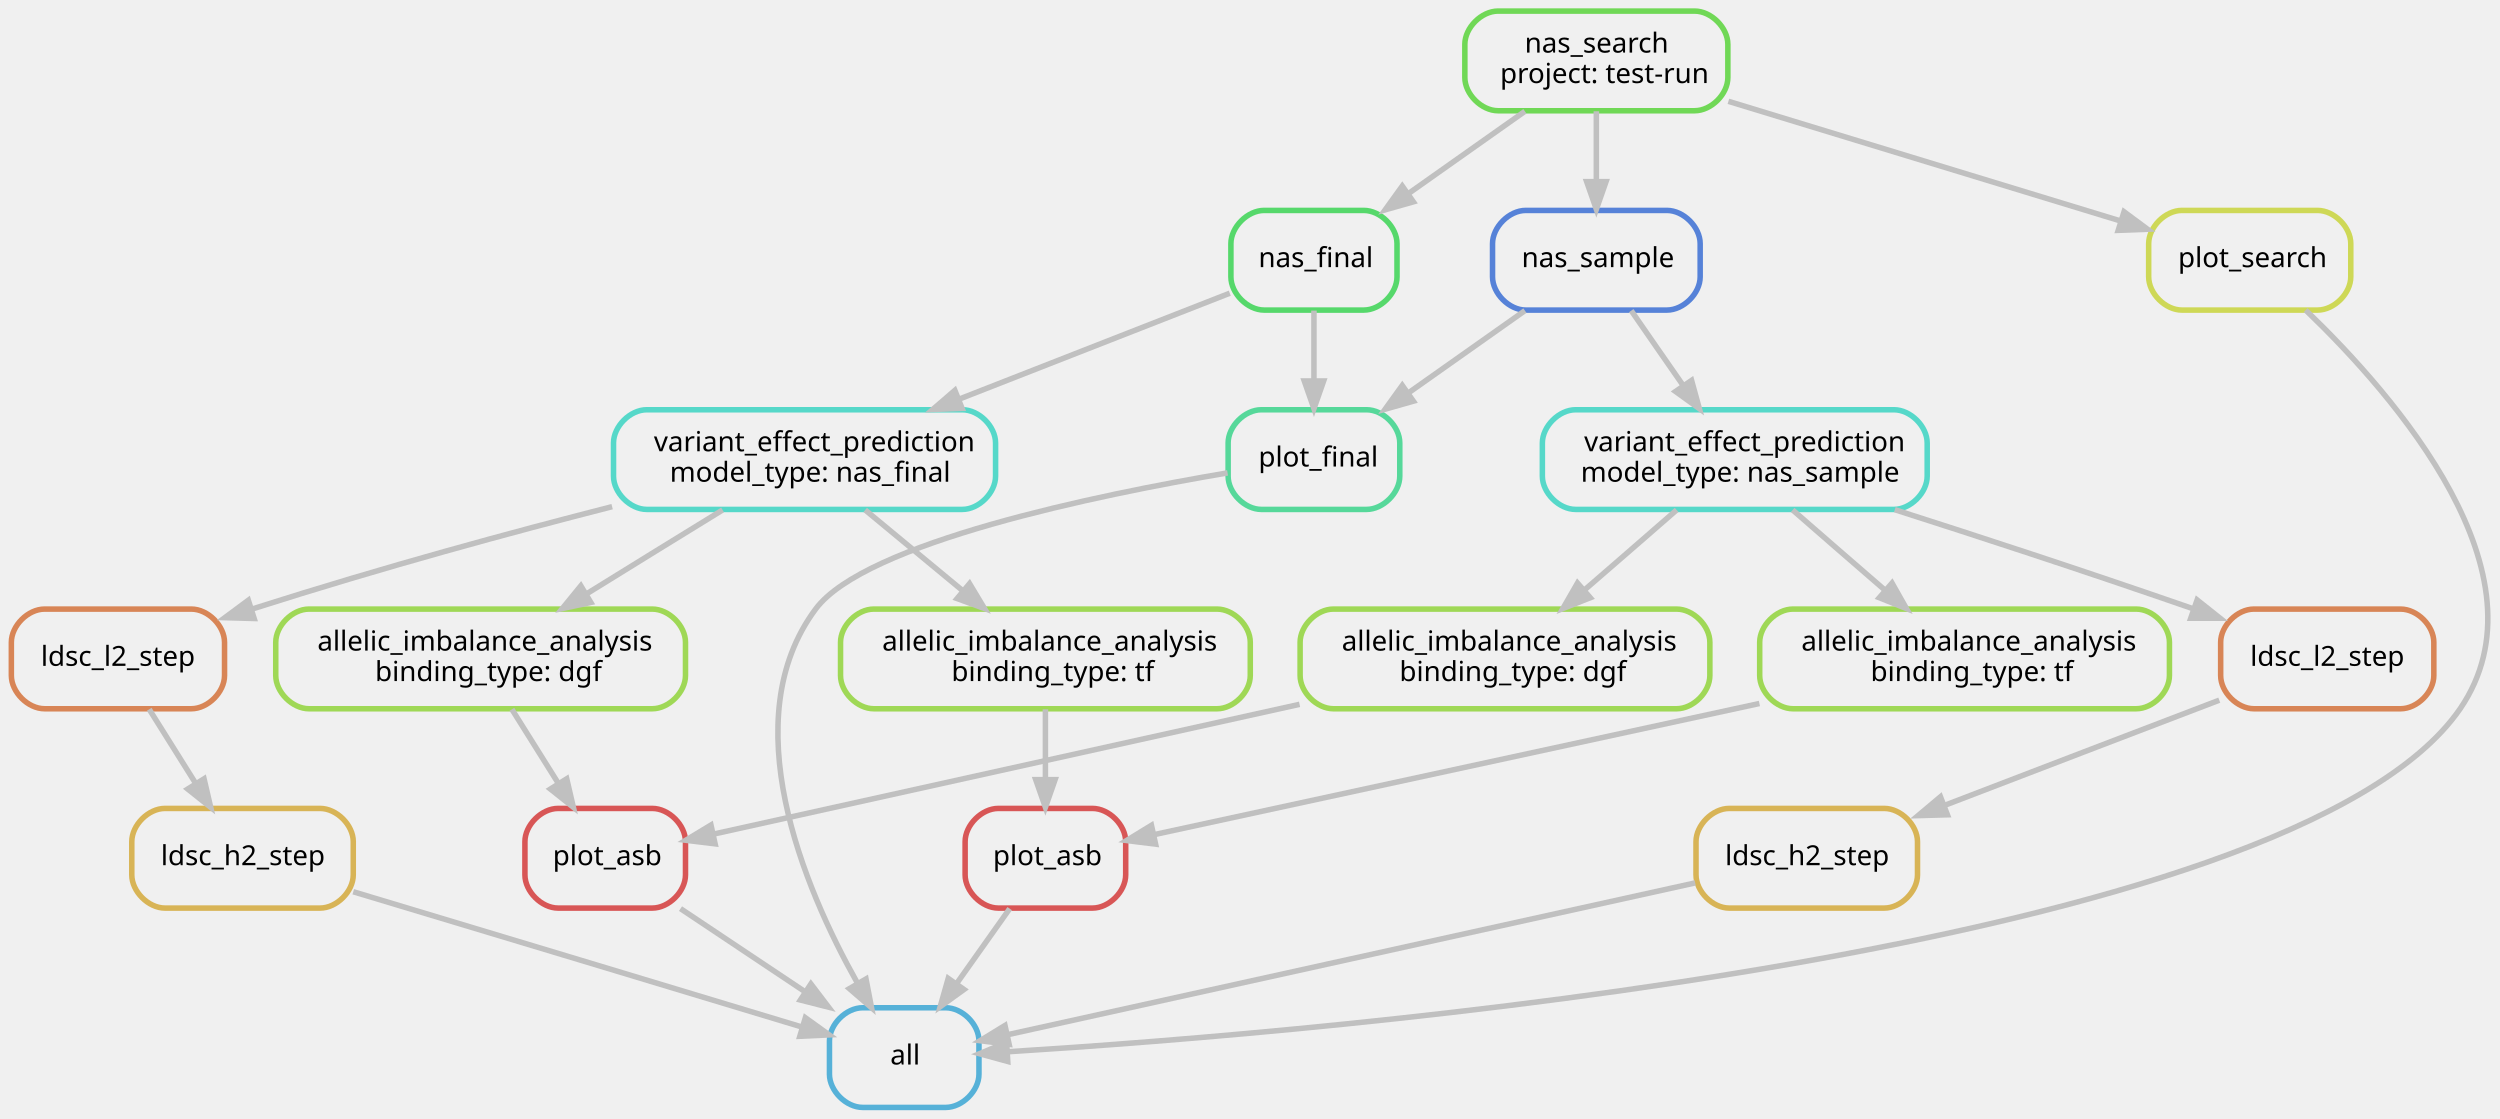
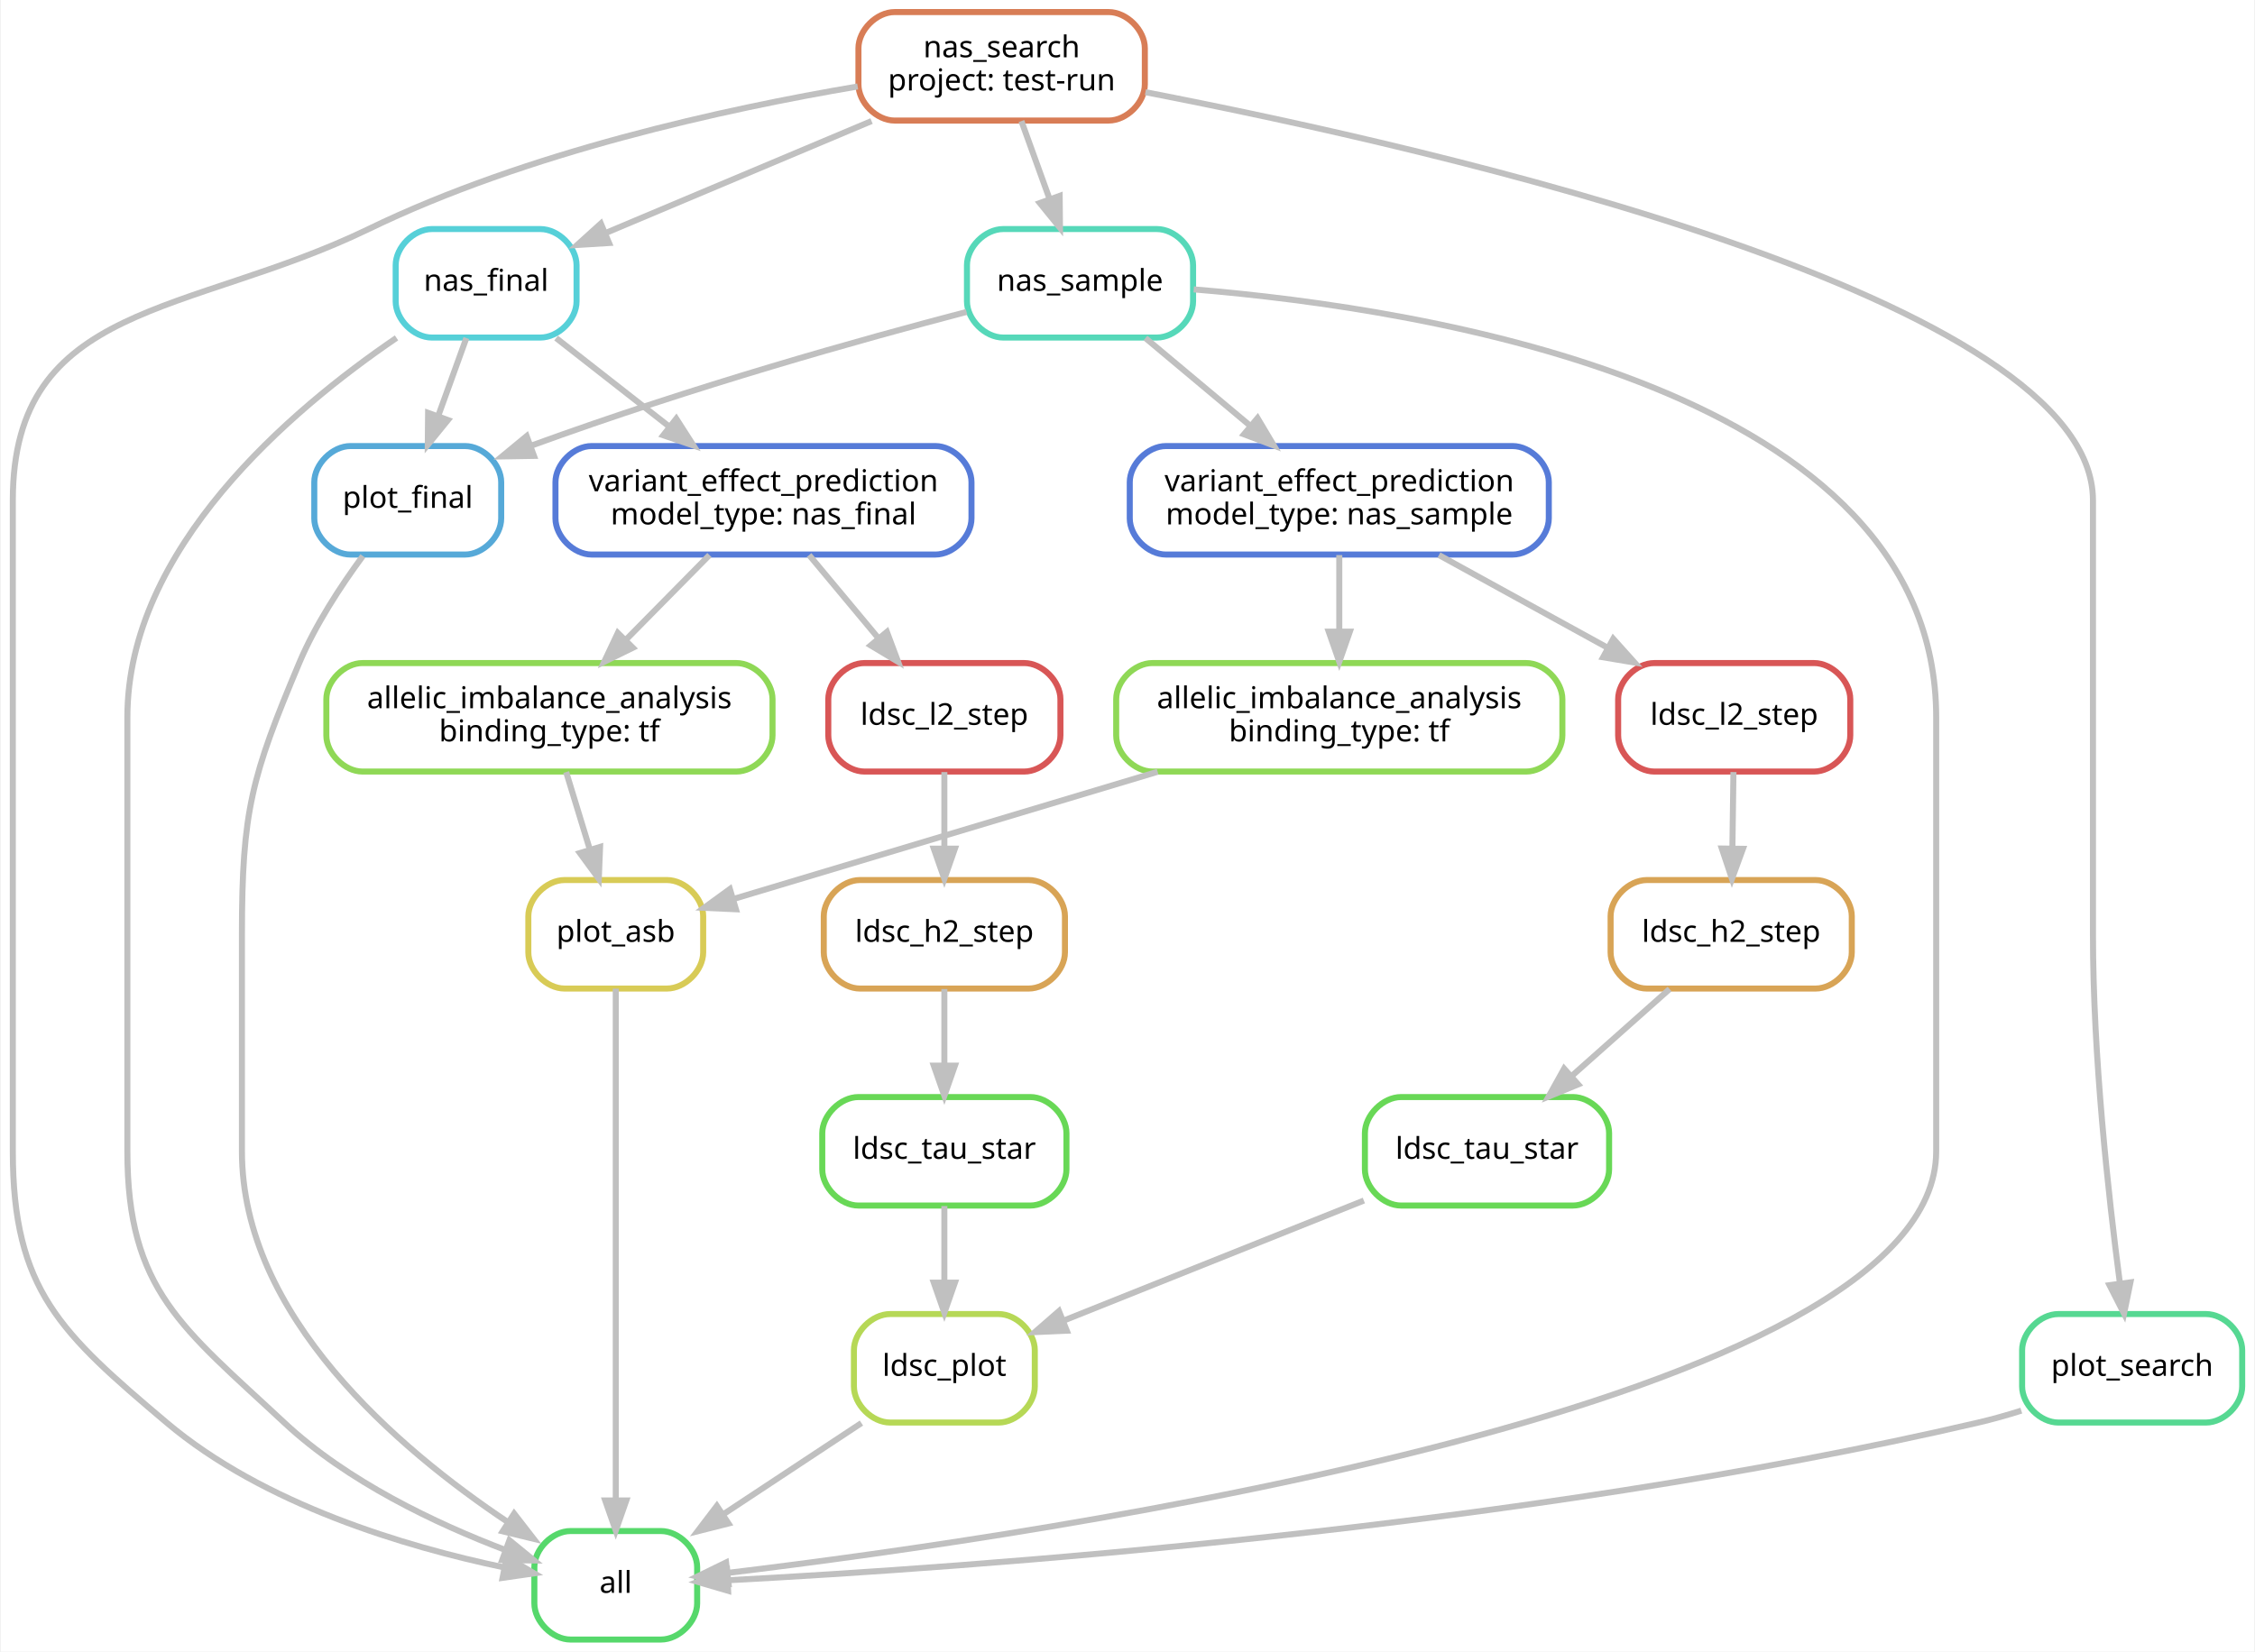
- <svg xmlns="http://www.w3.org/2000/svg" version="1.1" id="Layer_1" x="0px" y="0px" viewBox="0 0 903 404" style="enable-background:new 0 0 903 404;" xml:space="preserve">
-   <style type="text/css">
- 	.st0{fill:none;stroke:#56B1D8;stroke-width:2;}
- 	.st1{font-family:'ArialMT';}
- 	.st2{font-size:10px;}
- 	.st3{fill:none;stroke:#D85656;stroke-width:2;}
- 	.st4{fill:none;stroke:#C0C0C0;stroke-width:2;}
- 	.st5{fill:#C0C0C0;stroke:#C0C0C0;stroke-width:2;}
- 	.st6{fill:none;stroke:#D8B456;stroke-width:2;}
- 	.st7{fill:none;stroke:#CED856;stroke-width:2;}
- 	.st8{fill:none;stroke:#56D89A;stroke-width:2;}
- 	.st9{fill:none;stroke:#9FD856;stroke-width:2;}
- 	.st10{fill:none;stroke:#D88556;stroke-width:2;}
- 	.st11{fill:none;stroke:#70D856;stroke-width:2;}
- 	.st12{fill:none;stroke:#56D86B;stroke-width:2;}
- 	.st13{fill:none;stroke:#5682D8;stroke-width:2;}
- 	.st14{fill:none;stroke:#56D8C9;stroke-width:2;}
- </style>
-   <g id="graph0" transform="scale(1 1) rotate(0) translate(4 400)">
-     <g id="node1">
-       <path class="st0" d="M337.6-36h-30c-6,0-12,6-12,12v12c0,6,6,12,12,12h30c6,0,12-6,12-12v-12C349.6-30,343.6-36,337.6-36" />
-       <text transform="matrix(1 0 0 1 317.5676 -15.5)" class="st1 st2">all</text>
+ <svg xmlns="http://www.w3.org/2000/svg" width="748pt" height="548pt" viewBox="0.00 0.00 747.50 548.00">
+   <g id="graph0" class="graph" transform="scale(1 1) rotate(0) translate(4 544)">
+     <polygon fill="#ffffff" stroke="transparent" points="-4,4 -4,-544 743.5,-544 743.5,4 -4,4" />
+     <g id="node1" class="node">
+       <path fill="none" stroke="#56d86b" stroke-width="2" d="M215,-36C215,-36 185,-36 185,-36 179,-36 173,-30 173,-24 173,-24 173,-12 173,-12 173,-6 179,0 185,0 185,0 215,0 215,0 221,0 227,-6 227,-12 227,-12 227,-24 227,-24 227,-30 221,-36 215,-36" />
+       <text text-anchor="middle" x="200" y="-15.5" font-family="sans" font-size="10.00" fill="#000000">all</text>
    </g>
-     <g id="node2">
-       <path class="st3" d="M390.6-108h-34c-6,0-12,6-12,12v12c0,6,6,12,12,12h34c6,0,12-6,12-12v-12C402.6-102,396.6-108,390.6-108" />
-       <text transform="matrix(1 0 0 1 354.6662 -87.5)" class="st1 st2">plot_asb</text>
+     <g id="node2" class="node">
+       <path fill="none" stroke="#d87d56" stroke-width="2" d="M363.5,-540C363.5,-540 292.5,-540 292.5,-540 286.5,-540 280.5,-534 280.5,-528 280.5,-528 280.5,-516 280.5,-516 280.5,-510 286.5,-504 292.5,-504 292.5,-504 363.5,-504 363.5,-504 369.5,-504 375.5,-510 375.5,-516 375.5,-516 375.5,-528 375.5,-528 375.5,-534 369.5,-540 363.5,-540" />
+       <text text-anchor="middle" x="328" y="-525" font-family="sans" font-size="10.00" fill="#000000">nas_search</text>
+       <text text-anchor="middle" x="328" y="-514" font-family="sans" font-size="10.00" fill="#000000">project: test-run</text>
    </g>
-     <g id="edge1">
-       <path class="st4" d="M360.7-71.8c-5.8,8.2-12.8,18.1-19.2,27.1" />
-       <polygon class="st5" points="344.2,-42.6 335.6,-36.4 338.5,-46.6   " />
+     <g id="edge1" class="edge">
+       <path fill="none" stroke="#c0c0c0" stroke-width="2" d="M280.245,-515.308C236.409,-507.89 170.498,-493.466 118,-468 58.656,-439.213 0,-443.958 0,-378 0,-378 0,-378 0,-162 0,-116.024 15.879,-101.67 51,-72 83.242,-44.762 130.343,-30.778 162.92,-23.944" />
+       <polygon fill="#c0c0c0" stroke="#c0c0c0" stroke-width="2" points="163.814,-27.335 172.949,-21.968 162.461,-20.467 163.814,-27.335" />
    </g>
-     <g id="node3">
-       <path class="st3" d="M231.6-108h-34c-6,0-12,6-12,12v12c0,6,6,12,12,12h34c6,0,12-6,12-12v-12C243.6-102,237.6-108,231.6-108" />
-       <text transform="matrix(1 0 0 1 195.6662 -87.5)" class="st1 st2">plot_asb</text>
+     <g id="node3" class="node">
+       <path fill="none" stroke="#56d0d8" stroke-width="2" d="M175,-468C175,-468 139,-468 139,-468 133,-468 127,-462 127,-456 127,-456 127,-444 127,-444 127,-438 133,-432 139,-432 139,-432 175,-432 175,-432 181,-432 187,-438 187,-444 187,-444 187,-456 187,-456 187,-462 181,-468 175,-468" />
+       <text text-anchor="middle" x="157" y="-447.5" font-family="sans" font-size="10.00" fill="#000000">nas_final</text>
    </g>
-     <g id="edge2">
-       <path class="st4" d="M241.8-71.8c13.7,9.1,30.4,20.3,45.1,30.1" />
-       <polygon class="st5" points="288.9,-44.6 295.3,-36.2 285.1,-38.8   " />
+     <g id="edge8" class="edge">
+       <path fill="none" stroke="#c0c0c0" stroke-width="2" d="M284.849,-503.831C257.709,-492.404 222.952,-477.769 196.53,-466.644" />
+       <polygon fill="#c0c0c0" stroke="#c0c0c0" stroke-width="2" points="197.777,-463.372 187.202,-462.717 195.06,-469.823 197.777,-463.372" />
    </g>
-     <g id="node4">
-       <path class="st6" d="M111.6-108h-56c-6,0-12,6-12,12v12c0,6,6,12,12,12h56c6,0,12-6,12-12v-12C123.6-102,117.6-108,111.6-108" />
-       <text transform="matrix(1 0 0 1 54.1047 -87.5)" class="st1 st2">ldsc_h2_step</text>
+     <g id="node4" class="node">
+       <path fill="none" stroke="#56d8b9" stroke-width="2" d="M379.5,-468C379.5,-468 328.5,-468 328.5,-468 322.5,-468 316.5,-462 316.5,-456 316.5,-456 316.5,-444 316.5,-444 316.5,-438 322.5,-432 328.5,-432 328.5,-432 379.5,-432 379.5,-432 385.5,-432 391.5,-438 391.5,-444 391.5,-444 391.5,-456 391.5,-456 391.5,-462 385.5,-468 379.5,-468" />
+       <text text-anchor="middle" x="354" y="-447.5" font-family="sans" font-size="10.00" fill="#000000">nas_sample</text>
    </g>
-     <g id="edge3">
-       <path class="st4" d="M123.6-77.9c45.2,13.6,118.3,35.6,162.2,48.9" />
-       <polygon class="st5" points="286.9,-32.4 295.5,-26.2 284.9,-25.7   " />
+     <g id="edge9" class="edge">
+       <path fill="none" stroke="#c0c0c0" stroke-width="2" d="M334.561,-503.831C337.403,-495.962 340.794,-486.571 343.942,-477.853" />
+       <polygon fill="#c0c0c0" stroke="#c0c0c0" stroke-width="2" points="347.246,-479.008 347.351,-468.413 340.662,-476.63 347.246,-479.008" />
    </g>
-     <g id="node5">
-       <path class="st6" d="M676.6-108h-56c-6,0-12,6-12,12v12c0,6,6,12,12,12h56c6,0,12-6,12-12v-12C688.6-102,682.6-108,676.6-108" />
-       <text transform="matrix(1 0 0 1 619.1047 -87.5)" class="st1 st2">ldsc_h2_step</text>
+     <g id="node7" class="node">
+       <path fill="none" stroke="#56d892" stroke-width="2" d="M727.5,-108C727.5,-108 678.5,-108 678.5,-108 672.5,-108 666.5,-102 666.5,-96 666.5,-96 666.5,-84 666.5,-84 666.5,-78 672.5,-72 678.5,-72 678.5,-72 727.5,-72 727.5,-72 733.5,-72 739.5,-78 739.5,-84 739.5,-84 739.5,-96 739.5,-96 739.5,-102 733.5,-108 727.5,-108" />
+       <text text-anchor="middle" x="703" y="-87.5" font-family="sans" font-size="10.00" fill="#000000">plot_search</text>
    </g>
-     <g id="edge4">
-       <path class="st4" d="M608.3-81.1c-63.6,14-186.4,41.2-248.2,54.8" />
-       <polygon class="st5" points="360.5,-22.8 350,-24.1 359,-29.6   " />
+     <g id="edge14" class="edge">
+       <path fill="none" stroke="#c0c0c0" stroke-width="2" d="M375.697,-513.414C473.996,-494.358 690,-444.876 690,-378 690,-378 690,-378 690,-234 690,-193.713 695.11,-147.341 698.922,-118.35" />
+       <polygon fill="#c0c0c0" stroke="#c0c0c0" stroke-width="2" points="702.431,-118.517 700.306,-108.138 695.495,-117.577 702.431,-118.517" />
    </g>
-     <g id="node6">
-       <path class="st7" d="M833.1-324h-49c-6,0-12,6-12,12v12c0,6,6,12,12,12h49c6,0,12-6,12-12v-12C845.1-318,839.1-324,833.1-324" />
-       <text transform="matrix(1 0 0 1 782.7204 -303.5)" class="st1 st2">plot_search</text>
+     <g id="edge2" class="edge">
+       <path fill="none" stroke="#c0c0c0" stroke-width="2" d="M127.278,-431.89C92.031,-407.878 38,-361.945 38,-306 38,-306 38,-306 38,-162 38,-115.803 56.249,-103.544 90,-72 110.944,-52.426 140.316,-38.496 163.441,-29.693" />
+       <polygon fill="#c0c0c0" stroke="#c0c0c0" stroke-width="2" points="164.732,-32.948 172.927,-26.232 162.333,-26.372 164.732,-32.948" />
    </g>
-     <g id="edge5">
-       <path class="st4" d="M828.8-288c32.3,31,88.8,95.8,55.8,144C824.3-56.3,475.7-27.3,359.9-20.1" />
-       <polygon class="st5" points="360,-16.6 349.8,-19.4 359.6,-23.5   " />
+     <g id="node8" class="node">
+       <path fill="none" stroke="#56a9d8" stroke-width="2" d="M150,-396C150,-396 112,-396 112,-396 106,-396 100,-390 100,-384 100,-384 100,-372 100,-372 100,-366 106,-360 112,-360 112,-360 150,-360 150,-360 156,-360 162,-366 162,-372 162,-372 162,-384 162,-384 162,-390 156,-396 150,-396" />
+       <text text-anchor="middle" x="131" y="-375.5" font-family="sans" font-size="10.00" fill="#000000">plot_final</text>
    </g>
-     <g id="node7">
-       <path class="st8" d="M489.6-252h-38c-6,0-12,6-12,12v12c0,6,6,12,12,12h38c6,0,12-6,12-12v-12C501.6-246,495.6-252,489.6-252" />
-       <text transform="matrix(1 0 0 1 450.5554 -231.5)" class="st1 st2">plot_final</text>
+     <g id="edge15" class="edge">
+       <path fill="none" stroke="#c0c0c0" stroke-width="2" d="M150.439,-431.831C147.597,-423.962 144.206,-414.571 141.058,-405.853" />
+       <polygon fill="#c0c0c0" stroke="#c0c0c0" stroke-width="2" points="144.338,-404.63 137.649,-396.413 137.754,-407.008 144.338,-404.63" />
    </g>
-     <g id="edge6">
-       <path class="st4" d="M439.4-229.2c-46.6,7.9-131,25.2-148.8,49.2c-29.7,39.9-4.4,100.3,15,134.9" />
-       <polygon class="st5" points="308.8,-46.4 310.8,-36 302.8,-42.9   " />
+     <g id="node13" class="node">
+       <path fill="none" stroke="#567bd8" stroke-width="2" d="M306,-396C306,-396 192,-396 192,-396 186,-396 180,-390 180,-384 180,-384 180,-372 180,-372 180,-366 186,-360 192,-360 192,-360 306,-360 306,-360 312,-360 318,-366 318,-372 318,-372 318,-384 318,-384 318,-390 312,-396 306,-396" />
+       <text text-anchor="middle" x="249" y="-381" font-family="sans" font-size="10.00" fill="#000000">variant_effect_prediction</text>
+       <text text-anchor="middle" x="249" y="-370" font-family="sans" font-size="10.00" fill="#000000">model_type: nas_final</text>
    </g>
-     <g id="node8">
-       <path class="st9" d="M435.6-180h-124c-6,0-12,6-12,12v12c0,6,6,12,12,12h124c6,0,12-6,12-12v-12C447.6-174,441.6-180,435.6-180" />
-       <text transform="matrix(1 0 0 1 314.6491 -165)" class="st1 st2">allelic_imbalance_analysis</text>
-       <text transform="matrix(1 0 0 1 339.6564 -154)" class="st1 st2">binding_type: tf</text>
+     <g id="edge21" class="edge">
+       <path fill="none" stroke="#c0c0c0" stroke-width="2" d="M180.215,-431.831C191.547,-422.963 205.346,-412.164 217.603,-402.572" />
+       <polygon fill="#c0c0c0" stroke="#c0c0c0" stroke-width="2" points="220.074,-405.082 225.792,-396.163 215.76,-399.57 220.074,-405.082" />
    </g>
-     <g id="edge7">
-       <path class="st4" d="M373.6-143.8c0,7.7,0,16.9,0,25.4" />
-       <polygon class="st5" points="377.1,-118.4 373.6,-108.4 370.1,-118.4   " />
+     <g id="edge3" class="edge">
+       <path fill="none" stroke="#c0c0c0" stroke-width="2" d="M391.713,-447.982C468.967,-441.606 638,-415.181 638,-306 638,-306 638,-306 638,-162 638,-77.937 343.161,-34.881 237.288,-22.13" />
+       <polygon fill="#c0c0c0" stroke="#c0c0c0" stroke-width="2" points="237.41,-18.62 227.068,-20.923 236.589,-25.571 237.41,-18.62" />
    </g>
-     <g id="node9">
-       <path class="st9" d="M767.6-180h-124c-6,0-12,6-12,12v12c0,6,6,12,12,12h124c6,0,12-6,12-12v-12C779.6-174,773.6-180,767.6-180" />
-       <text transform="matrix(1 0 0 1 646.6491 -165)" class="st1 st2">allelic_imbalance_analysis</text>
-       <text transform="matrix(1 0 0 1 671.6564 -154)" class="st1 st2">binding_type: tf</text>
+     <g id="edge16" class="edge">
+       <path fill="none" stroke="#c0c0c0" stroke-width="2" d="M316.362,-440.5C281.062,-431.236 226.736,-416.076 171.81,-396.077" />
+       <polygon fill="#c0c0c0" stroke="#c0c0c0" stroke-width="2" points="172.869,-392.737 162.275,-392.558 170.445,-399.304 172.869,-392.737" />
    </g>
-     <g id="edge8">
-       <path class="st4" d="M631.5-145.9c-67.7,14.7-165.1,35.8-218.8,47.4" />
-       <polygon class="st5" points="413.4,-95.1 402.9,-96.4 411.9,-101.9   " />
+     <g id="node14" class="node">
+       <path fill="none" stroke="#567bd8" stroke-width="2" d="M497.5,-396C497.5,-396 382.5,-396 382.5,-396 376.5,-396 370.5,-390 370.5,-384 370.5,-384 370.5,-372 370.5,-372 370.5,-366 376.5,-360 382.5,-360 382.5,-360 497.5,-360 497.5,-360 503.5,-360 509.5,-366 509.5,-372 509.5,-372 509.5,-384 509.5,-384 509.5,-390 503.5,-396 497.5,-396" />
+       <text text-anchor="middle" x="440" y="-381" font-family="sans" font-size="10.00" fill="#000000">variant_effect_prediction</text>
+       <text text-anchor="middle" x="440" y="-370" font-family="sans" font-size="10.00" fill="#000000">model_type: nas_sample</text>
    </g>
-     <g id="node10">
-       <path class="st9" d="M231.6-180h-124c-6,0-12,6-12,12v12c0,6,6,12,12,12h124c6,0,12-6,12-12v-12C243.6-174,237.6-180,231.6-180" />
-       <text transform="matrix(1 0 0 1 110.6491 -165)" class="st1 st2">allelic_imbalance_analysis</text>
-       <text transform="matrix(1 0 0 1 131.4841 -154)" class="st1 st2">binding_type: dgf</text>
+     <g id="edge22" class="edge">
+       <path fill="none" stroke="#c0c0c0" stroke-width="2" d="M375.701,-431.831C386.192,-423.048 398.945,-412.371 410.319,-402.849" />
+       <polygon fill="#c0c0c0" stroke="#c0c0c0" stroke-width="2" points="412.885,-405.266 418.305,-396.163 408.391,-399.899 412.885,-405.266" />
    </g>
-     <g id="edge9">
-       <path class="st4" d="M180.9-143.8c5.1,8.1,11.2,17.9,16.8,26.8" />
-       <polygon class="st5" points="200.7,-118.7 203.1,-108.4 194.8,-115   " />
+     <g id="node5" class="node">
+       <path fill="none" stroke="#d8cb56" stroke-width="2" d="M217,-252C217,-252 183,-252 183,-252 177,-252 171,-246 171,-240 171,-240 171,-228 171,-228 171,-222 177,-216 183,-216 183,-216 217,-216 217,-216 223,-216 229,-222 229,-228 229,-228 229,-240 229,-240 229,-246 223,-252 217,-252" />
+       <text text-anchor="middle" x="200" y="-231.5" font-family="sans" font-size="10.00" fill="#000000">plot_asb</text>
    </g>
-     <g id="node11">
-       <path class="st9" d="M601.6-180h-124c-6,0-12,6-12,12v12c0,6,6,12,12,12h124c6,0,12-6,12-12v-12C613.6-174,607.6-180,601.6-180" />
-       <text transform="matrix(1 0 0 1 480.6491 -165)" class="st1 st2">allelic_imbalance_analysis</text>
-       <text transform="matrix(1 0 0 1 501.4841 -154)" class="st1 st2">binding_type: dgf</text>
+     <g id="edge4" class="edge">
+       <path fill="none" stroke="#c0c0c0" stroke-width="2" d="M200,-215.956C200,-178.394 200,-91.554 200,-46.41" />
+       <polygon fill="#c0c0c0" stroke="#c0c0c0" stroke-width="2" points="203.5,-46.145 200,-36.145 196.5,-46.145 203.5,-46.145" />
    </g>
-     <g id="edge10">
-       <path class="st4" d="M465.4-145.6c-65.9,14.6-159.5,35.3-211.8,46.9" />
-       <polygon class="st5" points="254.3,-95.2 243.7,-96.5 252.8,-102   " />
+     <g id="node6" class="node">
+       <path fill="none" stroke="#b6d856" stroke-width="2" d="M327,-108C327,-108 291,-108 291,-108 285,-108 279,-102 279,-96 279,-96 279,-84 279,-84 279,-78 285,-72 291,-72 291,-72 327,-72 327,-72 333,-72 339,-78 339,-84 339,-84 339,-96 339,-96 339,-102 333,-108 327,-108" />
+       <text text-anchor="middle" x="309" y="-87.5" font-family="sans" font-size="10.00" fill="#000000">ldsc_plot</text>
    </g>
-     <g id="node12">
-       <path class="st10" d="M65.1-180h-53c-6,0-12,6-12,12v12c0,6,6,12,12,12h53c6,0,12-6,12-12v-12C77.1-174,71.1-180,65.1-180" />
-       <text transform="matrix(1 0 0 1 10.7746 -159.5)" class="st1 st2">ldsc_l2_step</text>
+     <g id="edge5" class="edge">
+       <path fill="none" stroke="#c0c0c0" stroke-width="2" d="M281.495,-71.831C267.577,-62.638 250.516,-51.368 235.608,-41.521" />
+       <polygon fill="#c0c0c0" stroke="#c0c0c0" stroke-width="2" points="237.392,-38.505 227.119,-35.913 233.534,-44.346 237.392,-38.505" />
    </g>
-     <g id="edge11">
-       <path class="st4" d="M49.9-143.8C55-135.7,61.1-126,66.7-117" />
-       <polygon class="st5" points="69.7,-118.7 72.1,-108.4 63.8,-115   " />
+     <g id="edge6" class="edge">
+       <path fill="none" stroke="#c0c0c0" stroke-width="2" d="M666.237,-75.951C661.493,-74.456 656.663,-73.088 652,-72 500.757,-36.731 315.377,-23.79 237.383,-19.679" />
+       <polygon fill="#c0c0c0" stroke="#c0c0c0" stroke-width="2" points="237.27,-16.169 227.105,-19.157 236.914,-23.16 237.27,-16.169" />
    </g>
-     <g id="node13">
-       <path class="st10" d="M863.1-180h-53c-6,0-12,6-12,12v12c0,6,6,12,12,12h53c6,0,12-6,12-12v-12C875.1-174,869.1-180,863.1-180" />
-       <text transform="matrix(1 0 0 1 808.7747 -159.5)" class="st1 st2">ldsc_l2_step</text>
+     <g id="edge7" class="edge">
+       <path fill="none" stroke="#c0c0c0" stroke-width="2" d="M116.115,-359.519C108.754,-349.53 100.328,-336.672 95,-324 79.154,-286.314 76,-274.882 76,-234 76,-234 76,-234 76,-162 76,-107.481 127.67,-63.344 164.302,-38.904" />
+       <polygon fill="#c0c0c0" stroke="#c0c0c0" stroke-width="2" points="166.295,-41.782 172.788,-33.41 162.491,-35.906 166.295,-41.782" />
    </g>
-     <g id="edge12">
-       <path class="st4" d="M797.6-147.1c-28.9,11-68.4,26.2-99.5,38.1" />
-       <polygon class="st5" points="699.4,-105.7 688.8,-105.4 696.9,-112.2   " />
+     <g id="node9" class="node">
+       <path fill="none" stroke="#8fd856" stroke-width="2" d="M240,-324C240,-324 116,-324 116,-324 110,-324 104,-318 104,-312 104,-312 104,-300 104,-300 104,-294 110,-288 116,-288 116,-288 240,-288 240,-288 246,-288 252,-294 252,-300 252,-300 252,-312 252,-312 252,-318 246,-324 240,-324" />
+       <text text-anchor="middle" x="178" y="-309" font-family="sans" font-size="10.00" fill="#000000">allelic_imbalance_analysis</text>
+       <text text-anchor="middle" x="178" y="-298" font-family="sans" font-size="10.00" fill="#000000">binding_type: tf</text>
    </g>
-     <g id="node14">
-       <path class="st11" d="M608.1-396h-71c-6,0-12,6-12,12v12c0,6,6,12,12,12h71c6,0,12-6,12-12v-12C620.1-390,614.1-396,608.1-396" />
-       <text transform="matrix(1 0 0 1 546.7204 -381)" class="st1 st2">nas_search</text>
-       <text transform="matrix(1 0 0 1 537.8337 -370)" class="st1 st2">project: test-run</text>
+     <g id="edge10" class="edge">
+       <path fill="none" stroke="#c0c0c0" stroke-width="2" d="M183.552,-287.831C185.93,-280.046 188.764,-270.773 191.403,-262.135" />
+       <polygon fill="#c0c0c0" stroke="#c0c0c0" stroke-width="2" points="194.799,-263 194.374,-252.413 188.104,-260.954 194.799,-263" />
    </g>
-     <g id="edge13">
-       <path class="st4" d="M620.3-363.4c41.3,12.6,100.7,30.7,141.6,43.2" />
-       <polygon class="st5" points="763.2,-323.5 771.7,-317.2 761.1,-316.8   " />
+     <g id="node10" class="node">
+       <path fill="none" stroke="#8fd856" stroke-width="2" d="M502,-324C502,-324 378,-324 378,-324 372,-324 366,-318 366,-312 366,-312 366,-300 366,-300 366,-294 372,-288 378,-288 378,-288 502,-288 502,-288 508,-288 514,-294 514,-300 514,-300 514,-312 514,-312 514,-318 508,-324 502,-324" />
+       <text text-anchor="middle" x="440" y="-309" font-family="sans" font-size="10.00" fill="#000000">allelic_imbalance_analysis</text>
+       <text text-anchor="middle" x="440" y="-298" font-family="sans" font-size="10.00" fill="#000000">binding_type: tf</text>
    </g>
-     <g id="node15">
-       <path class="st12" d="M488.6-324h-36c-6,0-12,6-12,12v12c0,6,6,12,12,12h36c6,0,12-6,12-12v-12C500.6-318,494.6-324,488.6-324" />
-       <text transform="matrix(1 0 0 1 450.5554 -303.5)" class="st1 st2">nas_final</text>
+     <g id="edge11" class="edge">
+       <path fill="none" stroke="#c0c0c0" stroke-width="2" d="M379.748,-287.924C335.646,-274.694 277.089,-257.127 238.982,-245.695" />
+       <polygon fill="#c0c0c0" stroke="#c0c0c0" stroke-width="2" points="239.865,-242.306 229.281,-242.784 237.854,-249.01 239.865,-242.306" />
    </g>
-     <g id="edge22">
-       <path class="st4" d="M546.8-359.8c-12.8,9-28.5,20.1-42.2,29.8" />
-       <polygon class="st5" points="506.5,-327.1 496.3,-324.2 502.5,-332.8   " />
+     <g id="node11" class="node">
+       <path fill="none" stroke="#68d856" stroke-width="2" d="M337.5,-180C337.5,-180 280.5,-180 280.5,-180 274.5,-180 268.5,-174 268.5,-168 268.5,-168 268.5,-156 268.5,-156 268.5,-150 274.5,-144 280.5,-144 280.5,-144 337.5,-144 337.5,-144 343.5,-144 349.5,-150 349.5,-156 349.5,-156 349.5,-168 349.5,-168 349.5,-174 343.5,-180 337.5,-180" />
+       <text text-anchor="middle" x="309" y="-159.5" font-family="sans" font-size="10.00" fill="#000000">ldsc_tau_star</text>
    </g>
-     <g id="node16">
-       <path class="st13" d="M598.1-324h-51c-6,0-12,6-12,12v12c0,6,6,12,12,12h51c6,0,12-6,12-12v-12C610.1-318,604.1-324,598.1-324" />
-       <text transform="matrix(1 0 0 1 545.6096 -303.5)" class="st1 st2">nas_sample</text>
+     <g id="edge12" class="edge">
+       <path fill="none" stroke="#c0c0c0" stroke-width="2" d="M309,-143.831C309,-136.131 309,-126.974 309,-118.417" />
+       <polygon fill="#c0c0c0" stroke="#c0c0c0" stroke-width="2" points="312.5,-118.413 309,-108.413 305.5,-118.413 312.5,-118.413" />
    </g>
-     <g id="edge23">
-       <path class="st4" d="M572.6-359.8c0,7.7,0,16.9,0,25.4" />
-       <polygon class="st5" points="576.1,-334.4 572.6,-324.4 569.1,-334.4   " />
+     <g id="node12" class="node">
+       <path fill="none" stroke="#68d856" stroke-width="2" d="M517.5,-180C517.5,-180 460.5,-180 460.5,-180 454.5,-180 448.5,-174 448.5,-168 448.5,-168 448.5,-156 448.5,-156 448.5,-150 454.5,-144 460.5,-144 460.5,-144 517.5,-144 517.5,-144 523.5,-144 529.5,-150 529.5,-156 529.5,-156 529.5,-168 529.5,-168 529.5,-174 523.5,-180 517.5,-180" />
+       <text text-anchor="middle" x="489" y="-159.5" font-family="sans" font-size="10.00" fill="#000000">ldsc_tau_star</text>
    </g>
-     <g id="edge14">
-       <path class="st4" d="M470.6-287.8c0,7.7,0,16.9,0,25.4" />
-       <polygon class="st5" points="474.1,-262.4 470.6,-252.4 467.1,-262.4   " />
+     <g id="edge13" class="edge">
+       <path fill="none" stroke="#c0c0c0" stroke-width="2" d="M448.155,-145.662C418.334,-133.734 378.127,-117.651 348.6,-105.84" />
+       <polygon fill="#c0c0c0" stroke="#c0c0c0" stroke-width="2" points="349.611,-102.475 339.027,-102.011 347.012,-108.974 349.611,-102.475" />
    </g>
-     <g id="node17">
-       <path class="st14" d="M343.6-252h-114c-6,0-12,6-12,12v12c0,6,6,12,12,12h114c6,0,12-6,12-12v-12C355.6-246,349.6-252,343.6-252" />
-       <text transform="matrix(1 0 0 1 232.1828 -237)" class="st1 st2">variant_effect_prediction</text>
-       <text transform="matrix(1 0 0 1 237.9274 -226)" class="st1 st2">model_type: nas_final</text>
+     <g id="edge17" class="edge">
+       <path fill="none" stroke="#c0c0c0" stroke-width="2" d="M231.084,-359.831C222.656,-351.285 212.459,-340.944 203.264,-331.62" />
+       <polygon fill="#c0c0c0" stroke="#c0c0c0" stroke-width="2" points="205.671,-329.076 196.157,-324.413 200.687,-333.991 205.671,-329.076" />
    </g>
-     <g id="edge24">
-       <path class="st4" d="M440.2-294.1c-26.5,10.4-65.5,25.6-97.6,38.2" />
-       <polygon class="st5" points="343.5,-252.5 332.9,-252.1 340.9,-259   " />
+     <g id="node17" class="node">
+       <path fill="none" stroke="#d85656" stroke-width="2" d="M335.5,-324C335.5,-324 282.5,-324 282.5,-324 276.5,-324 270.5,-318 270.5,-312 270.5,-312 270.5,-300 270.5,-300 270.5,-294 276.5,-288 282.5,-288 282.5,-288 335.5,-288 335.5,-288 341.5,-288 347.5,-294 347.5,-300 347.5,-300 347.5,-312 347.5,-312 347.5,-318 341.5,-324 335.5,-324" />
+       <text text-anchor="middle" x="309" y="-303.5" font-family="sans" font-size="10.00" fill="#000000">ldsc_l2_step</text>
    </g>
-     <g id="edge15">
-       <path class="st4" d="M546.8-287.8c-12.8,9-28.5,20.1-42.2,29.8" />
-       <polygon class="st5" points="506.5,-255.1 496.3,-252.2 502.5,-260.8   " />
+     <g id="edge25" class="edge">
+       <path fill="none" stroke="#c0c0c0" stroke-width="2" d="M264.14,-359.831C271.122,-351.454 279.539,-341.353 287.188,-332.175" />
+       <polygon fill="#c0c0c0" stroke="#c0c0c0" stroke-width="2" points="289.942,-334.336 293.656,-324.413 284.565,-329.855 289.942,-334.336" />
    </g>
-     <g id="node18">
-       <path class="st14" d="M680.1-252h-115c-6,0-12,6-12,12v12c0,6,6,12,12,12h115c6,0,12-6,12-12v-12C692.1-246,686.1-252,680.1-252" />
-       <text transform="matrix(1 0 0 1 568.1828 -237)" class="st1 st2">variant_effect_prediction</text>
-       <text transform="matrix(1 0 0 1 566.9816 -226)" class="st1 st2">model_type: nas_sample</text>
+     <g id="edge18" class="edge">
+       <path fill="none" stroke="#c0c0c0" stroke-width="2" d="M440,-359.831C440,-352.131 440,-342.974 440,-334.417" />
+       <polygon fill="#c0c0c0" stroke="#c0c0c0" stroke-width="2" points="443.5,-334.413 440,-324.413 436.5,-334.413 443.5,-334.413" />
    </g>
-     <g id="edge25">
-       <path class="st4" d="M585.2-287.8c5.7,8.2,12.5,18.1,18.8,27.1" />
-       <polygon class="st5" points="607,-262.6 609.8,-252.4 601.2,-258.6   " />
+     <g id="node18" class="node">
+       <path fill="none" stroke="#d85656" stroke-width="2" d="M597.5,-324C597.5,-324 544.5,-324 544.5,-324 538.5,-324 532.5,-318 532.5,-312 532.5,-312 532.5,-300 532.5,-300 532.5,-294 538.5,-288 544.5,-288 544.5,-288 597.5,-288 597.5,-288 603.5,-288 609.5,-294 609.5,-300 609.5,-300 609.5,-312 609.5,-312 609.5,-318 603.5,-324 597.5,-324" />
+       <text text-anchor="middle" x="571" y="-303.5" font-family="sans" font-size="10.00" fill="#000000">ldsc_l2_step</text>
    </g>
-     <g id="edge16">
-       <path class="st4" d="M308.5-215.8c10.7,8.9,23.8,19.7,35.4,29.3" />
-       <polygon class="st5" points="346.2,-189.2 351.6,-180.2 341.7,-183.8   " />
+     <g id="edge26" class="edge">
+       <path fill="none" stroke="#c0c0c0" stroke-width="2" d="M473.057,-359.831C489.968,-350.537 510.738,-339.121 528.794,-329.197" />
+       <polygon fill="#c0c0c0" stroke="#c0c0c0" stroke-width="2" points="530.876,-332.047 537.954,-324.163 527.504,-325.912 530.876,-332.047" />
    </g>
-     <g id="edge18">
-       <path class="st4" d="M257-215.8c-15,9.2-33.3,20.5-49.3,30.4" />
-       <polygon class="st5" points="209.4,-182.4 199.1,-180.2 205.8,-188.4   " />
+     <g id="node15" class="node">
+       <path fill="none" stroke="#d8a456" stroke-width="2" d="M337,-252C337,-252 281,-252 281,-252 275,-252 269,-246 269,-240 269,-240 269,-228 269,-228 269,-222 275,-216 281,-216 281,-216 337,-216 337,-216 343,-216 349,-222 349,-228 349,-228 349,-240 349,-240 349,-246 343,-252 337,-252" />
+       <text text-anchor="middle" x="309" y="-231.5" font-family="sans" font-size="10.00" fill="#000000">ldsc_h2_step</text>
    </g>
-     <g id="edge20">
-       <path class="st4" d="M217.1-217c-36.3,9.3-81.5,21.5-130.1,37" />
-       <polygon class="st5" points="87.8,-176.6 77.2,-176.9 85.7,-183.2   " />
+     <g id="edge19" class="edge">
+       <path fill="none" stroke="#c0c0c0" stroke-width="2" d="M309,-215.831C309,-208.131 309,-198.974 309,-190.417" />
+       <polygon fill="#c0c0c0" stroke="#c0c0c0" stroke-width="2" points="312.5,-190.413 309,-180.413 305.5,-190.413 312.5,-190.413" />
    </g>
-     <g id="edge17">
-       <path class="st4" d="M643.5-215.8c10.1,8.8,22.4,19.5,33.4,29" />
-       <polygon class="st5" points="679.4,-189.4 684.6,-180.2 674.8,-184.1   " />
+     <g id="node16" class="node">
+       <path fill="none" stroke="#d8a456" stroke-width="2" d="M598,-252C598,-252 542,-252 542,-252 536,-252 530,-246 530,-240 530,-240 530,-228 530,-228 530,-222 536,-216 542,-216 542,-216 598,-216 598,-216 604,-216 610,-222 610,-228 610,-228 610,-240 610,-240 610,-246 604,-252 598,-252" />
+       <text text-anchor="middle" x="570" y="-231.5" font-family="sans" font-size="10.00" fill="#000000">ldsc_h2_step</text>
    </g>
-     <g id="edge19">
-       <path class="st4" d="M601.6-215.8c-10.1,8.8-22.4,19.5-33.4,29" />
-       <polygon class="st5" points="570.4,-184.1 560.5,-180.2 565.8,-189.4   " />
+     <g id="edge20" class="edge">
+       <path fill="none" stroke="#c0c0c0" stroke-width="2" d="M549.56,-215.831C539.679,-207.048 527.668,-196.371 516.955,-186.849" />
+       <polygon fill="#c0c0c0" stroke="#c0c0c0" stroke-width="2" points="519.233,-184.191 509.433,-180.163 514.582,-189.422 519.233,-184.191" />
    </g>
-     <g id="edge21">
-       <path class="st4" d="M680.4-215.9c29.7,9.5,66.6,21.5,107.8,35.8" />
-       <polygon class="st5" points="789.6,-183.3 797.9,-176.7 787.3,-176.7   " />
+     <g id="edge23" class="edge">
+       <path fill="none" stroke="#c0c0c0" stroke-width="2" d="M309,-287.831C309,-280.131 309,-270.974 309,-262.417" />
+       <polygon fill="#c0c0c0" stroke="#c0c0c0" stroke-width="2" points="312.5,-262.413 309,-252.413 305.5,-262.413 312.5,-262.413" />
+     </g>
+     <g id="edge24" class="edge">
+       <path fill="none" stroke="#c0c0c0" stroke-width="2" d="M570.748,-287.831C570.641,-280.131 570.514,-270.974 570.395,-262.417" />
+       <polygon fill="#c0c0c0" stroke="#c0c0c0" stroke-width="2" points="573.894,-262.364 570.256,-252.413 566.895,-262.461 573.894,-262.364" />
    </g>
  </g>
</svg>
